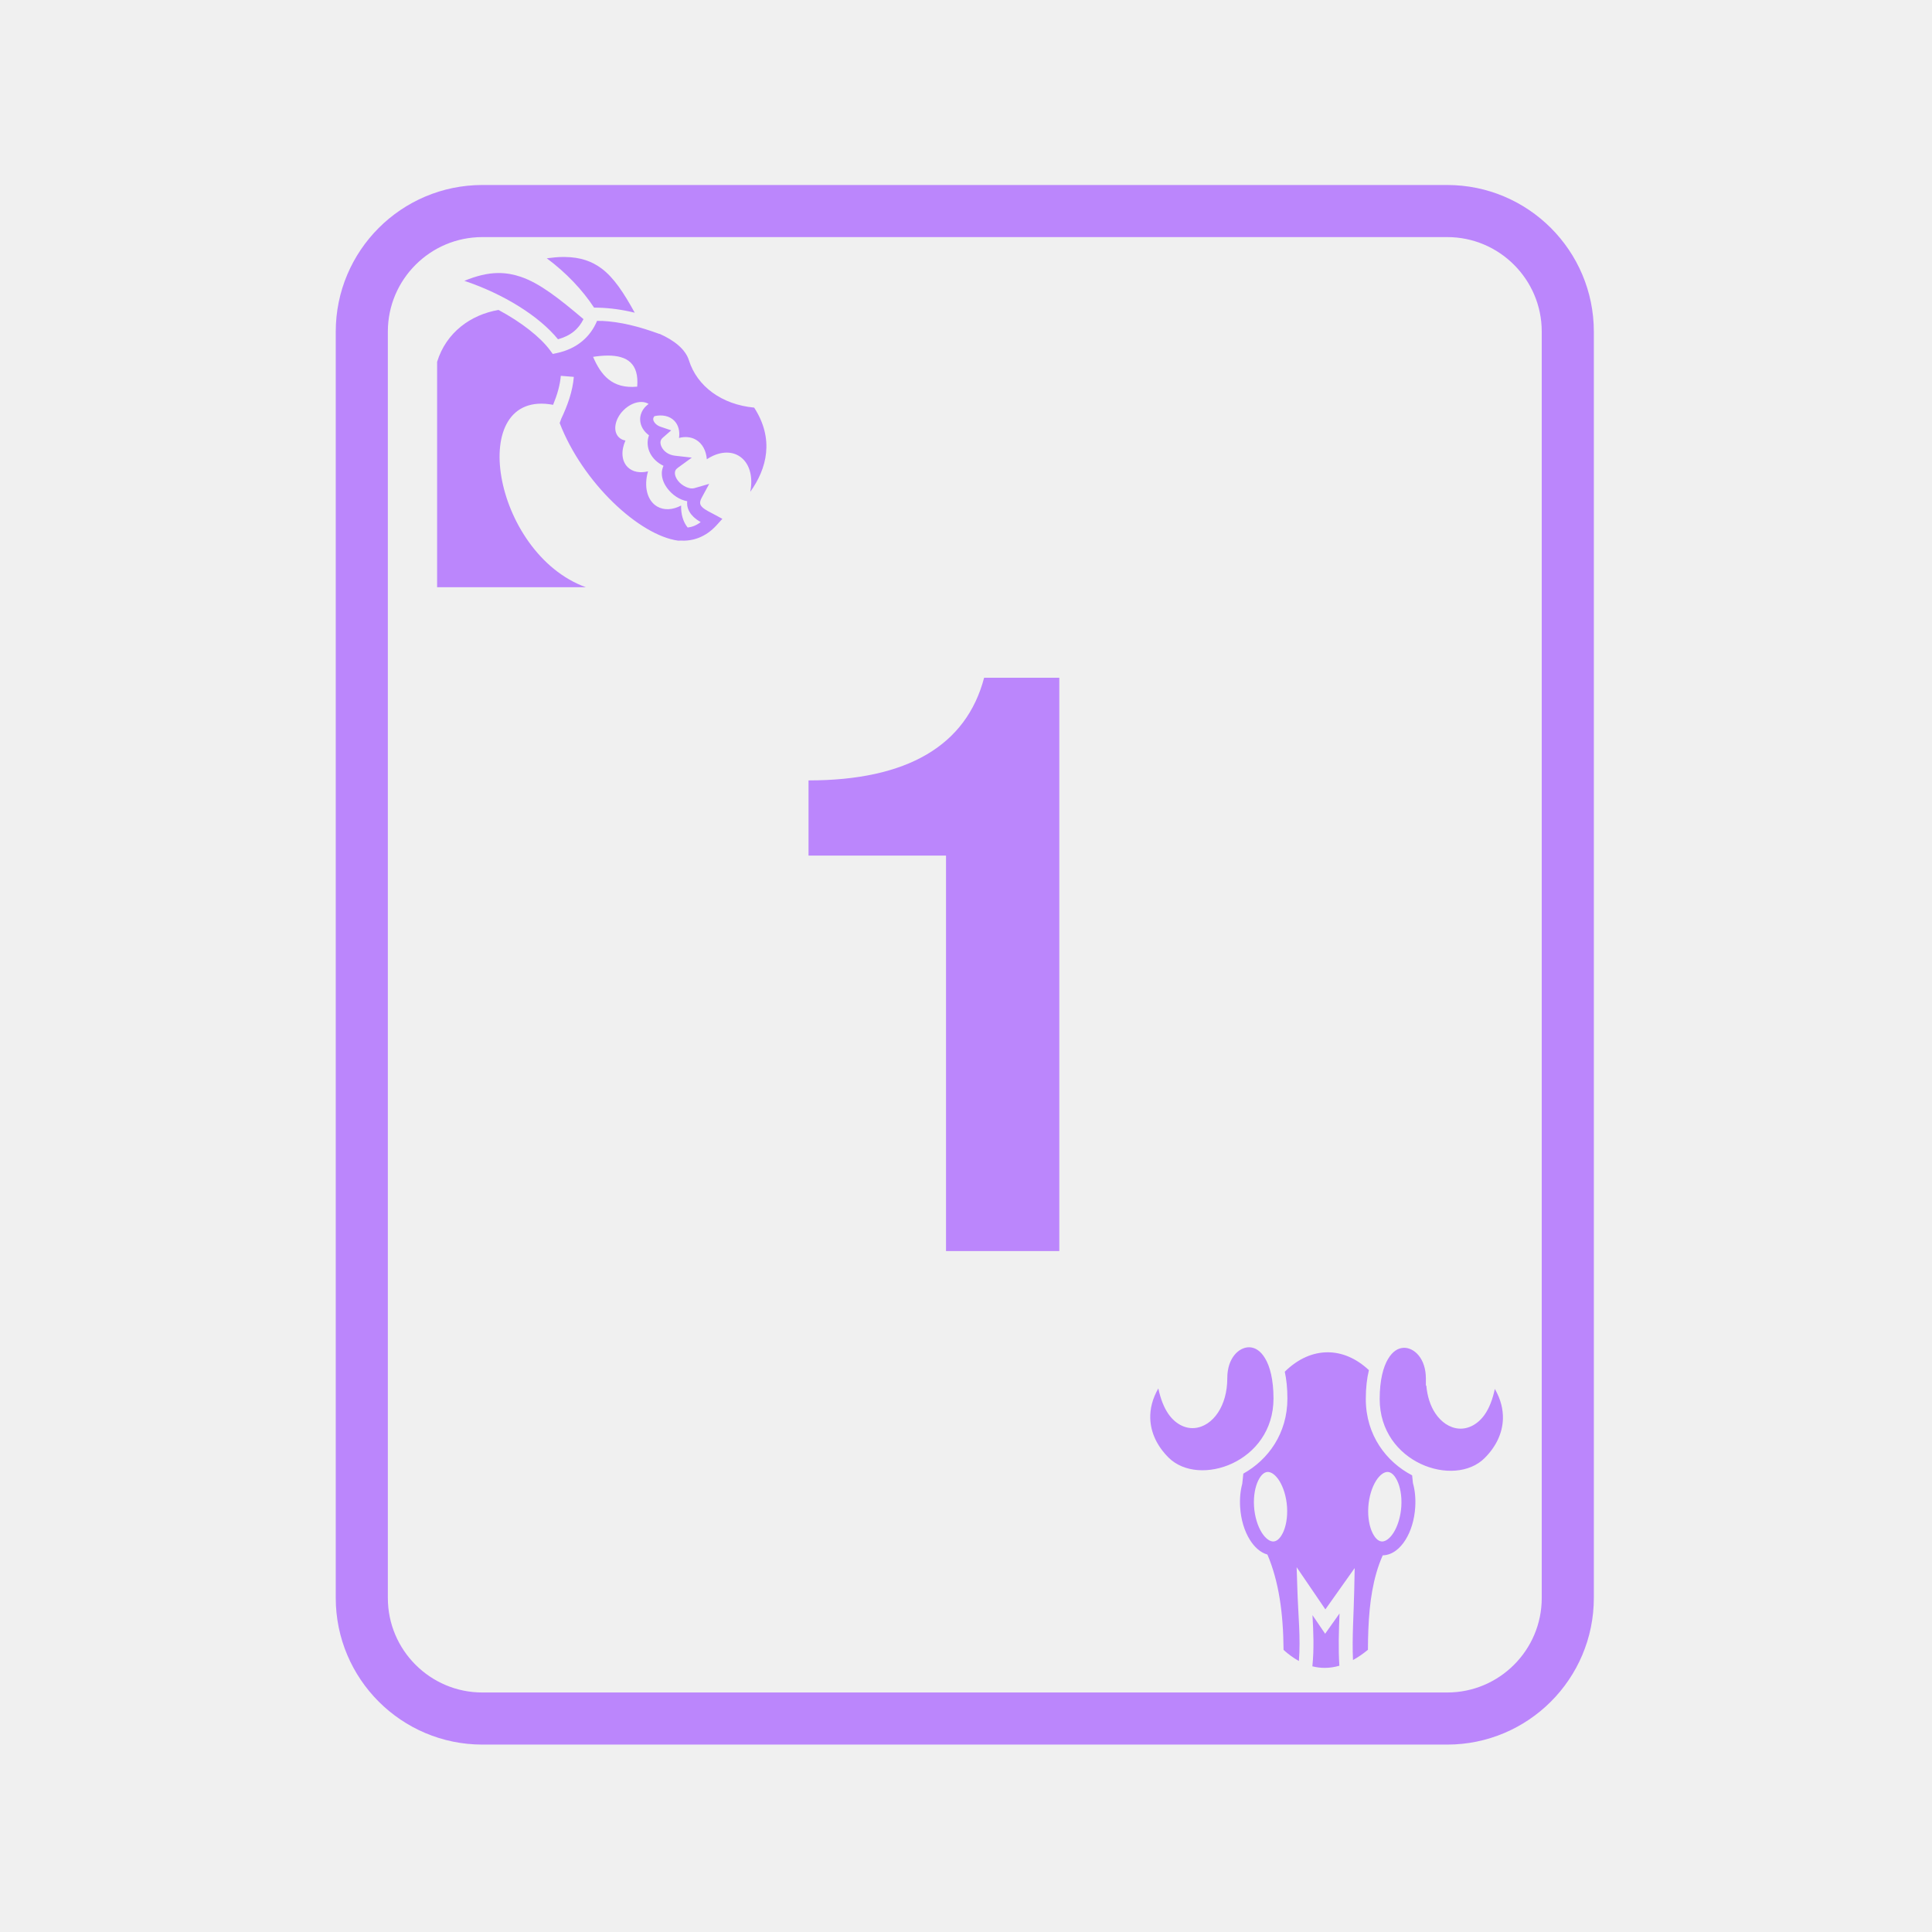
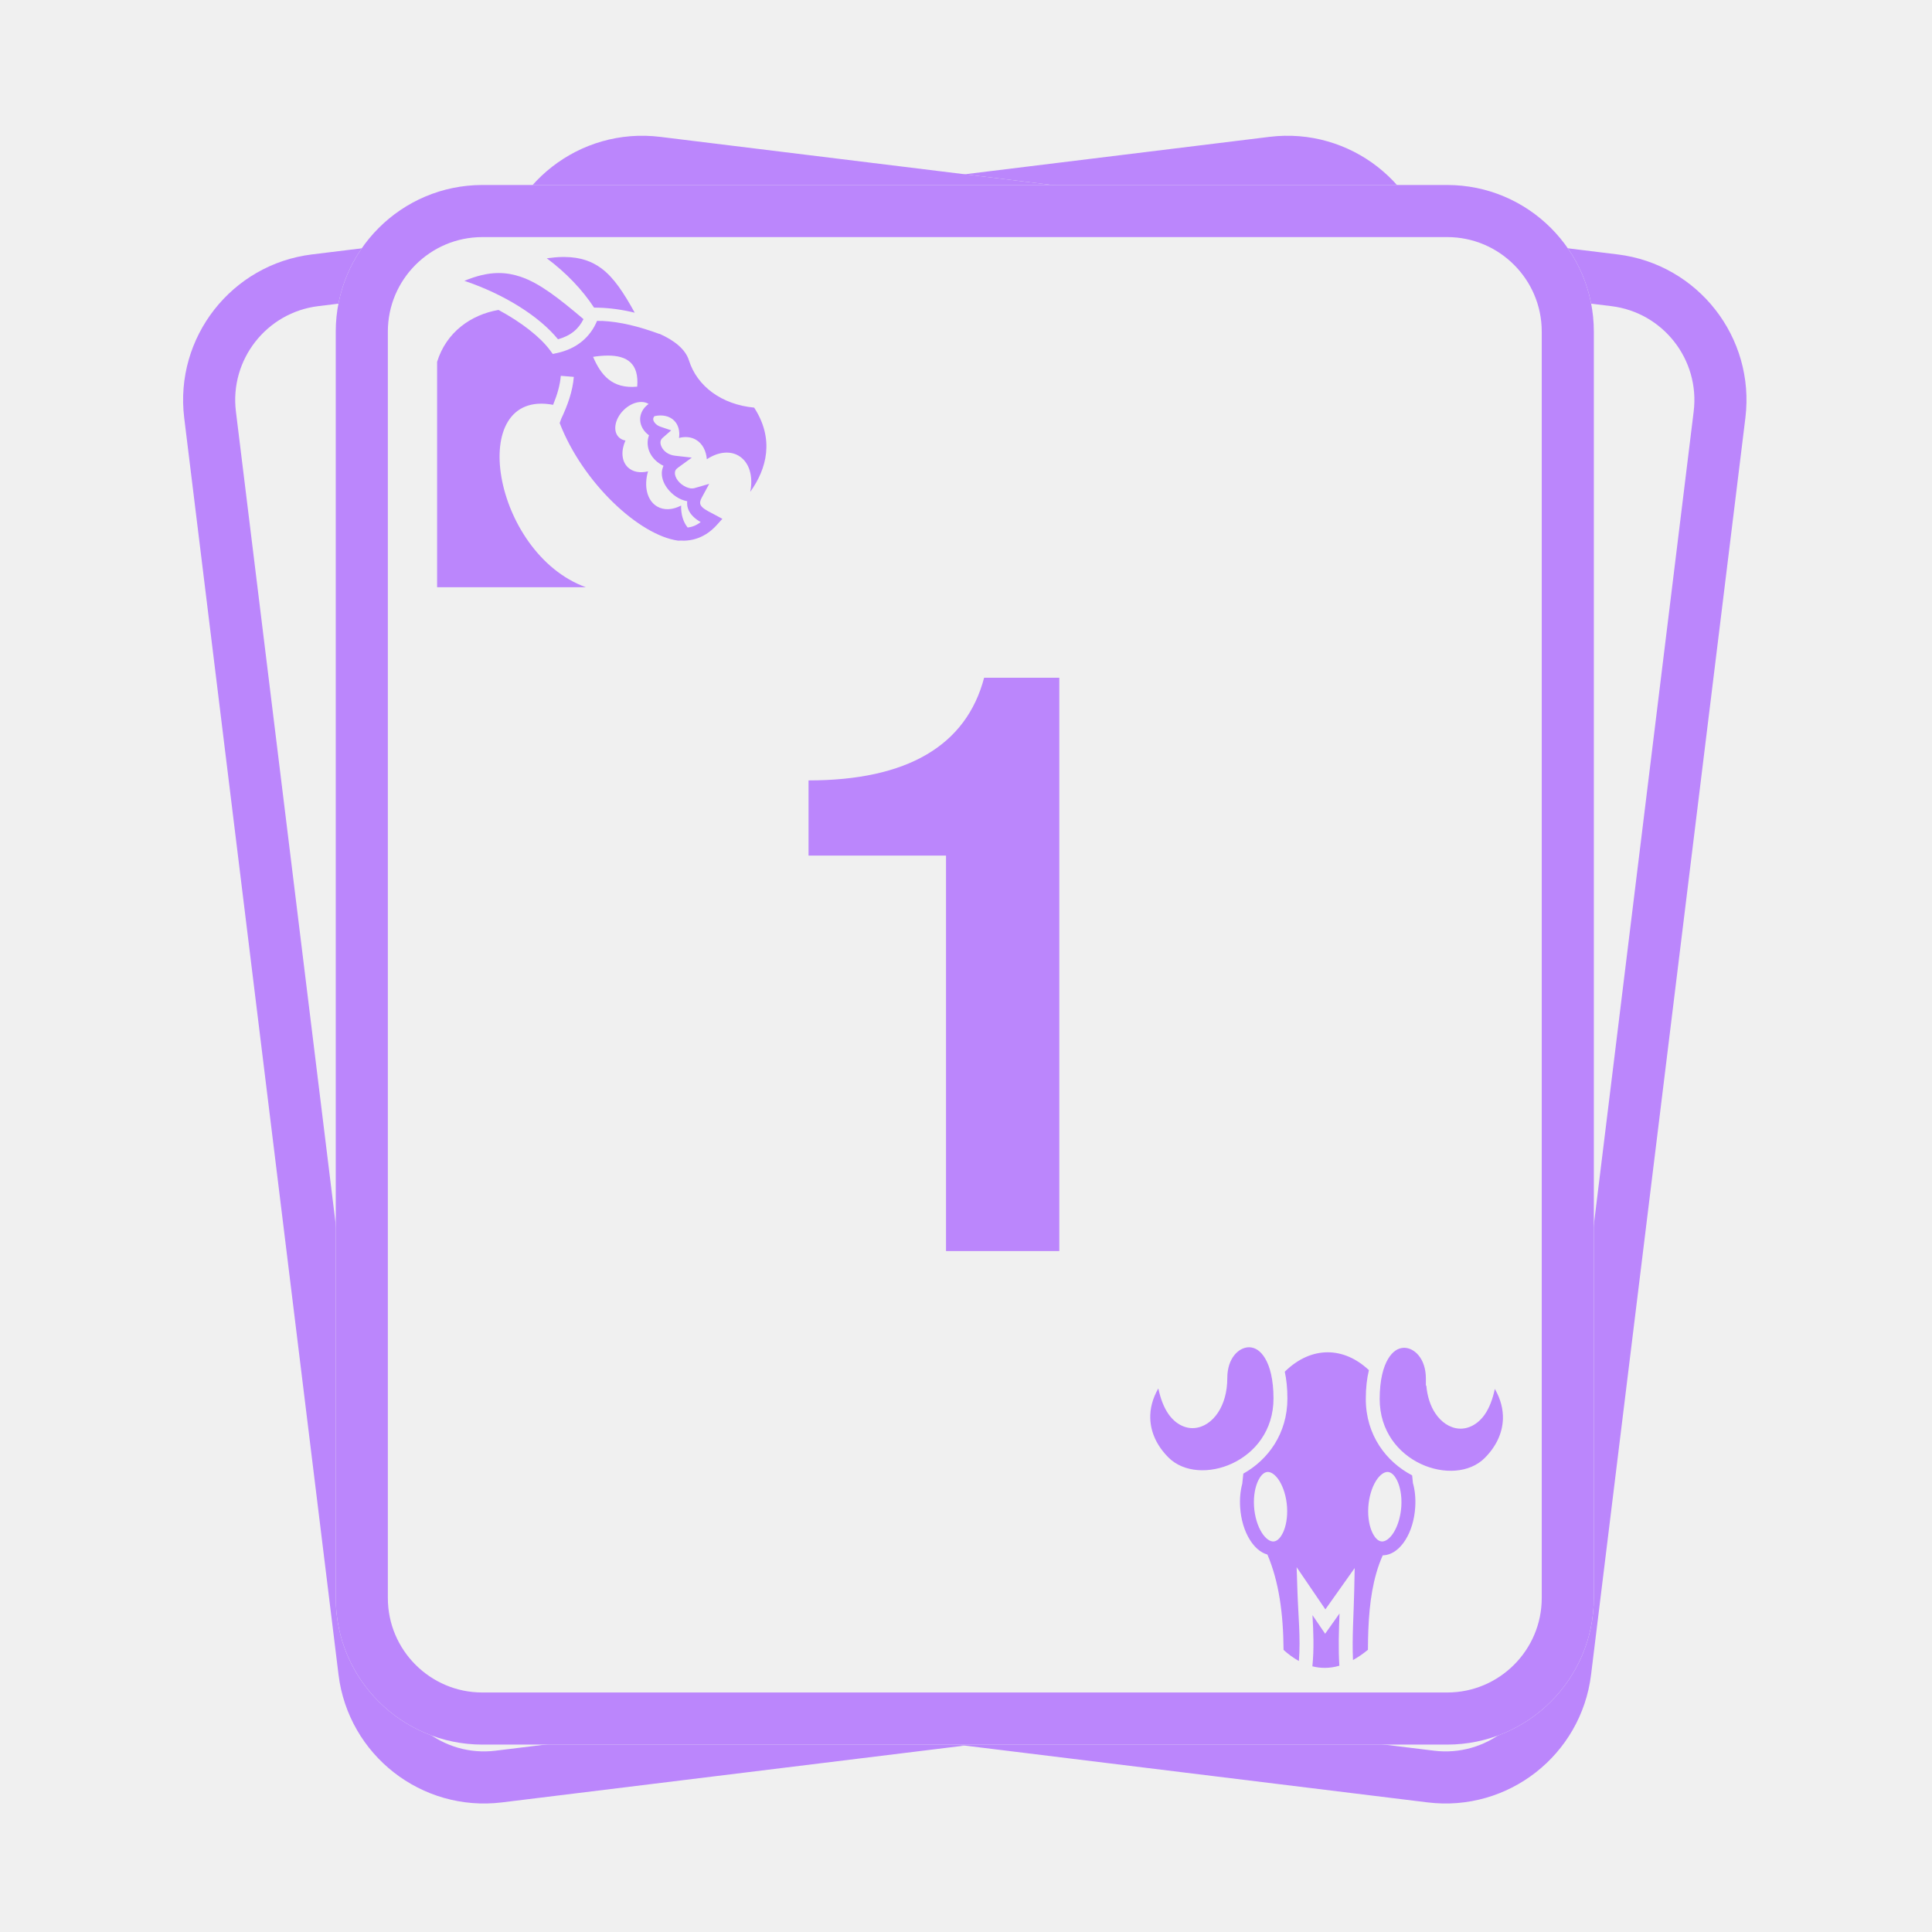
- <svg xmlns="http://www.w3.org/2000/svg" width="100%" height="100%" viewBox="0 0 267 267" version="1.1" xml:space="preserve" style="fill-rule:evenodd;clip-rule:evenodd;">
+ <svg xmlns="http://www.w3.org/2000/svg" xmlns:xlink="http://www.w3.org/1999/xlink" width="100%" height="100%" viewBox="0 0 267 267" version="1.1" xml:space="preserve" style="fill-rule:evenodd;clip-rule:evenodd;">
+   <defs>
+     <path id="card-outline" d="M216.667,45.833l0,175c0,9.199 -7.468,16.667 -16.667,16.667l-133.333,0c-9.199,0 -16.667,-7.468 -16.667,-16.667l0,-175c0,-9.199 7.468,-16.667 16.667,-16.667l133.333,0c9.199,0 16.667,7.468 16.667,16.667Z" fill="none" stroke="#bb86fc" stroke-width="7.2" />
+     <mask id="rear-card-mask" maskUnits="userSpaceOnUse" x="0" y="0" width="267" height="267">
+       <rect width="267" height="267" fill="white" />
+       <path d="M216.667,45.833l0,175c0,9.199 -7.468,16.667 -16.667,16.667l-133.333,0c-9.199,0 -16.667,-7.468 -16.667,-16.667l0,-175c0,-9.199 7.468,-16.667 16.667,-16.667l133.333,0c9.199,0 16.667,7.468 16.667,16.667Z" fill="black" stroke="black" stroke-width="7.2" />
+       <path d="M216.667,45.833l0,175c0,9.199 -7.468,16.667 -16.667,16.667l-133.333,0c-9.199,0 -16.667,-7.468 -16.667,-16.667l0,-175c0,-9.199 7.468,-16.667 16.667,-16.667l133.333,0c9.199,0 16.667,7.468 16.667,16.667Z" fill="black" stroke="black" stroke-width="7.2" transform="rotate(7 133.333 223)" />
+     </mask>
+     <mask id="middle-card-mask" maskUnits="userSpaceOnUse" x="0" y="0" width="267" height="267">
+       <rect width="267" height="267" fill="white" />
+       <path d="M216.667,45.833l0,175c0,9.199 -7.468,16.667 -16.667,16.667l-133.333,0c-9.199,0 -16.667,-7.468 -16.667,-16.667l0,-175c0,-9.199 7.468,-16.667 16.667,-16.667l133.333,0c9.199,0 16.667,7.468 16.667,16.667Z" fill="black" stroke="black" stroke-width="7.2" />
+     </mask>
+   </defs>
+   <g mask="url(#rear-card-mask)">
+     <use xlink:href="#card-outline" transform="rotate(-7 133.333 223)" />
+   </g>
+   <g mask="url(#middle-card-mask)">
+     <use xlink:href="#card-outline" transform="rotate(7 133.333 223)" />
+   </g>
  <g>
    <path d="M216.667,45.833l0,175c0,9.199 -7.468,16.667 -16.667,16.667l-133.333,0c-9.199,0 -16.667,-7.468 -16.667,-16.667l0,-175c0,-9.199 7.468,-16.667 16.667,-16.667l133.333,0c9.199,0 16.667,7.468 16.667,16.667Z" style="fill:none;stroke:#bb86fc;stroke-width:7.2px;" />
    <text x="104.144px" y="172.9px" style="font-family:'Helvetica-Bold', 'Helvetica';font-weight:700;font-size:111.77px;fill:#bb86fc;">1</text>
    <path d="M77.773,35.513c-0.675,0.008 -1.415,0.075 -2.208,0.184c2.664,1.978 4.938,4.373 6.532,6.816c0.16,0 0.32,0.001 0.479,0.005c1.746,0.038 3.43,0.281 5.143,0.696c-1.517,-2.75 -2.893,-4.85 -4.586,-6.11c-1.335,-0.993 -2.905,-1.563 -5.076,-1.59c-0.093,-0.001 -0.188,-0.001 -0.285,0l-0,0Zm-8.858,2.219c-0.071,-0 -0.141,0.001 -0.212,0.002c-1.357,0.03 -2.837,0.379 -4.529,1.076c5.429,1.818 10.339,4.877 12.941,8.078c1.776,-0.496 2.845,-1.423 3.523,-2.785c-3.359,-2.84 -6.038,-4.965 -8.692,-5.857c-0.983,-0.33 -1.975,-0.513 -3.031,-0.514l0,0Zm-0.02,5.101c-3.81,0.653 -7.222,3.078 -8.487,7.17l0,31.152l20.559,0c-12.915,-4.676 -16.7,-27.492 -4.53,-25.21c0.564,-1.369 0.959,-2.709 1.065,-4.007l1.8,0.147c-0.163,1.99 -0.853,3.913 -1.743,5.793c-0.071,0.197 -0.142,0.398 -0.211,0.586c3.174,8.238 10.995,15.529 16.38,16.255c0.088,0.003 0.184,-0 0.285,-0.009c1.644,0.1 3.466,-0.408 5.046,-2.155l0.772,-0.853l-1.012,-0.547c-0.629,-0.34 -1.381,-0.686 -1.756,-1.056c-0.187,-0.185 -0.27,-0.335 -0.297,-0.502c-0.027,-0.167 -0.013,-0.409 0.216,-0.829l1.031,-1.9l-2.076,0.601c-0.609,0.176 -1.672,-0.293 -2.244,-1.035c-0.286,-0.371 -0.426,-0.764 -0.424,-1.048c0.002,-0.284 0.07,-0.495 0.459,-0.778l1.88,-1.365l-2.308,-0.263c-0.964,-0.11 -1.582,-0.643 -1.853,-1.188c-0.271,-0.544 -0.223,-0.975 0.133,-1.286l1.179,-1.032l-1.484,-0.503c-0.649,-0.22 -0.995,-0.73 -1.001,-1.028c-0.003,-0.133 0.023,-0.258 0.178,-0.433c1.056,-0.231 2.054,-0.043 2.714,0.616c0.595,0.594 0.807,1.462 0.674,2.4c0.826,-0.218 1.641,-0.156 2.33,0.241c0.903,0.521 1.416,1.516 1.514,2.703c1.47,-0.979 3.107,-1.23 4.374,-0.499c1.495,0.862 2.064,2.852 1.624,5.001c2.319,-3.223 3.343,-7.317 0.543,-11.639c-4.516,-0.429 -7.895,-2.965 -9.016,-6.537c-0.486,-1.548 -2.057,-2.771 -4.059,-3.663l-0.008,0.021c-2.874,-1.046 -5.371,-1.677 -7.983,-1.81l0.008,0.015c-0.222,-0.009 -0.441,-0.015 -0.653,-0.017c-0.922,2.211 -2.77,3.856 -5.551,4.451l-0.571,0.122l-0.346,-0.47c-1.374,-1.868 -3.985,-3.909 -7.152,-5.612l0,0Zm15.097,6.307c2.699,-0.007 4.337,1.123 4.068,4.296c-3.464,0.328 -5.019,-1.612 -6.096,-4.12c0.725,-0.112 1.405,-0.174 2.028,-0.176l0,-0Zm4.678,6.413c0.358,0.007 0.69,0.096 0.968,0.272c-0.146,0.106 -0.28,0.22 -0.402,0.342c-0.507,0.506 -0.782,1.171 -0.769,1.811c0.018,0.901 0.509,1.661 1.225,2.18c-0.303,0.783 -0.237,1.687 0.136,2.437c0.368,0.741 1.019,1.379 1.865,1.778c-0.14,0.325 -0.23,0.663 -0.232,0.998c-0.006,0.812 0.327,1.55 0.8,2.164c0.656,0.851 1.63,1.54 2.708,1.731c-0.018,0.211 -0.02,0.419 0.013,0.619c0.101,0.623 0.436,1.127 0.81,1.496c0.33,0.326 0.695,0.569 1.044,0.772c-0.613,0.463 -1.2,0.682 -1.799,0.753c-0.63,-0.767 -0.938,-1.844 -0.909,-3.04c-1.137,0.597 -2.34,0.692 -3.297,0.139c-1.418,-0.818 -1.874,-2.806 -1.274,-4.864c-1.096,0.268 -2.139,0.089 -2.821,-0.593c-0.858,-0.857 -0.921,-2.283 -0.299,-3.668c-0.355,-0.059 -0.673,-0.209 -0.921,-0.457c-0.851,-0.85 -0.558,-2.521 0.655,-3.733c0.758,-0.757 1.696,-1.156 2.5,-1.14l-0,0Z" style="fill:#bb86fc;fill-rule:nonzero;" />
    <path d="M172.606,186.192c-1.375,-0.001 -2.995,1.454 -2.995,4.258c0,1.925 -0.484,3.562 -1.291,4.778c-0.807,1.216 -1.975,2.038 -3.284,2.13c-1.309,0.093 -2.631,-0.612 -3.557,-1.941c-0.618,-0.886 -1.085,-2.074 -1.401,-3.538c-0.812,1.413 -1.158,2.82 -1.112,4.167c0.066,1.932 0.923,3.786 2.516,5.379c4.194,4.194 14.514,0.693 14.514,-8.155c0,-2.647 -0.505,-4.454 -1.16,-5.546c-0.655,-1.092 -1.398,-1.48 -2.098,-1.53c-0.044,-0.003 -0.087,-0.003 -0.132,-0.003l-0,-0Zm21.455,0.074c-0.044,0 -0.088,0 -0.132,0.003c-0.701,0.049 -1.443,0.438 -2.098,1.529c-0.655,1.092 -1.16,2.899 -1.16,5.546c0,8.849 10.317,12.346 14.511,8.152c1.593,-1.593 2.453,-3.447 2.519,-5.379c0.046,-1.348 -0.303,-2.754 -1.115,-4.168c-0.316,1.465 -0.78,2.651 -1.398,3.538c-0.926,1.328 -2.251,2.036 -3.56,1.944c-1.309,-0.092 -2.473,-0.914 -3.281,-2.131c-0.668,-1.005 -1.096,-2.311 -1.231,-3.817l-0.061,0l0,-0.961c0,-2.804 -1.62,-4.258 -2.995,-4.258l-0,0Zm-10.584,0.62c-2.015,0.001 -4.074,0.86 -5.922,2.683c0.234,1.065 0.363,2.294 0.363,3.702c0,4.85 -2.673,8.476 -6.092,10.382c-0.056,0.459 -0.105,0.926 -0.148,1.404c-0.262,0.97 -0.365,2.066 -0.292,3.229c0.109,1.737 0.593,3.313 1.35,4.524c0.603,0.965 1.425,1.748 2.419,2.028c1.579,3.71 2.196,8.098 2.23,13.178c0.707,0.636 1.414,1.143 2.121,1.53c0.252,-3.184 -0.096,-6.354 -0.203,-9.653l-0.109,-3.307l1.864,2.735l2.108,3.094l2.24,-3.162l1.809,-2.551l-0.064,3.126c-0.067,3.253 -0.31,6.448 -0.17,9.588c0.683,-0.374 1.372,-0.843 2.066,-1.417c0.016,-3.84 0.24,-7.399 1.157,-10.597c0.242,-0.845 0.536,-1.664 0.887,-2.455c1.324,-0.032 2.399,-0.947 3.143,-2.137c0.757,-1.211 1.241,-2.787 1.349,-4.524c0.075,-1.203 -0.036,-2.335 -0.318,-3.329c-0.033,-0.36 -0.069,-0.714 -0.109,-1.064c-3.566,-1.857 -6.404,-5.554 -6.404,-10.549c0,-1.537 0.154,-2.861 0.431,-3.991c-1.791,-1.678 -3.767,-2.469 -5.704,-2.468l0,0Zm-8.252,16.535c0.434,0 1.037,0.362 1.584,1.237c0.547,0.876 0.97,2.181 1.061,3.628c0.09,1.447 -0.171,2.74 -0.594,3.586c-0.423,0.847 -0.893,1.157 -1.327,1.157c-0.434,0 -1.037,-0.361 -1.584,-1.237c-0.547,-0.876 -0.97,-2.181 -1.06,-3.628c-0.09,-1.447 0.171,-2.739 0.595,-3.586c0.423,-0.847 0.893,-1.157 1.327,-1.157Zm16.516,0c0.434,0 0.904,0.31 1.327,1.157c0.423,0.847 0.685,2.139 0.594,3.586c-0.09,1.447 -0.513,2.752 -1.06,3.628c-0.547,0.876 -1.15,1.237 -1.584,1.237c-0.434,0 -0.904,-0.31 -1.327,-1.157c-0.423,-0.847 -0.685,-2.139 -0.594,-3.586c0.09,-1.447 0.513,-2.752 1.06,-3.628c0.547,-0.875 1.15,-1.237 1.584,-1.237l0,-0Zm-6.619,19.556l-1.189,1.677l-0.8,1.128l-0.778,-1.144l-0.971,-1.424c0.128,2.304 0.233,4.638 -0.016,7.069c0.584,0.148 1.167,0.219 1.751,0.215c0.651,-0.004 1.312,-0.103 1.979,-0.296c-0.155,-2.44 -0.069,-4.844 0.023,-7.227l0,0Z" style="fill:#bb86fc;fill-rule:nonzero;" />
  </g>
</svg>
